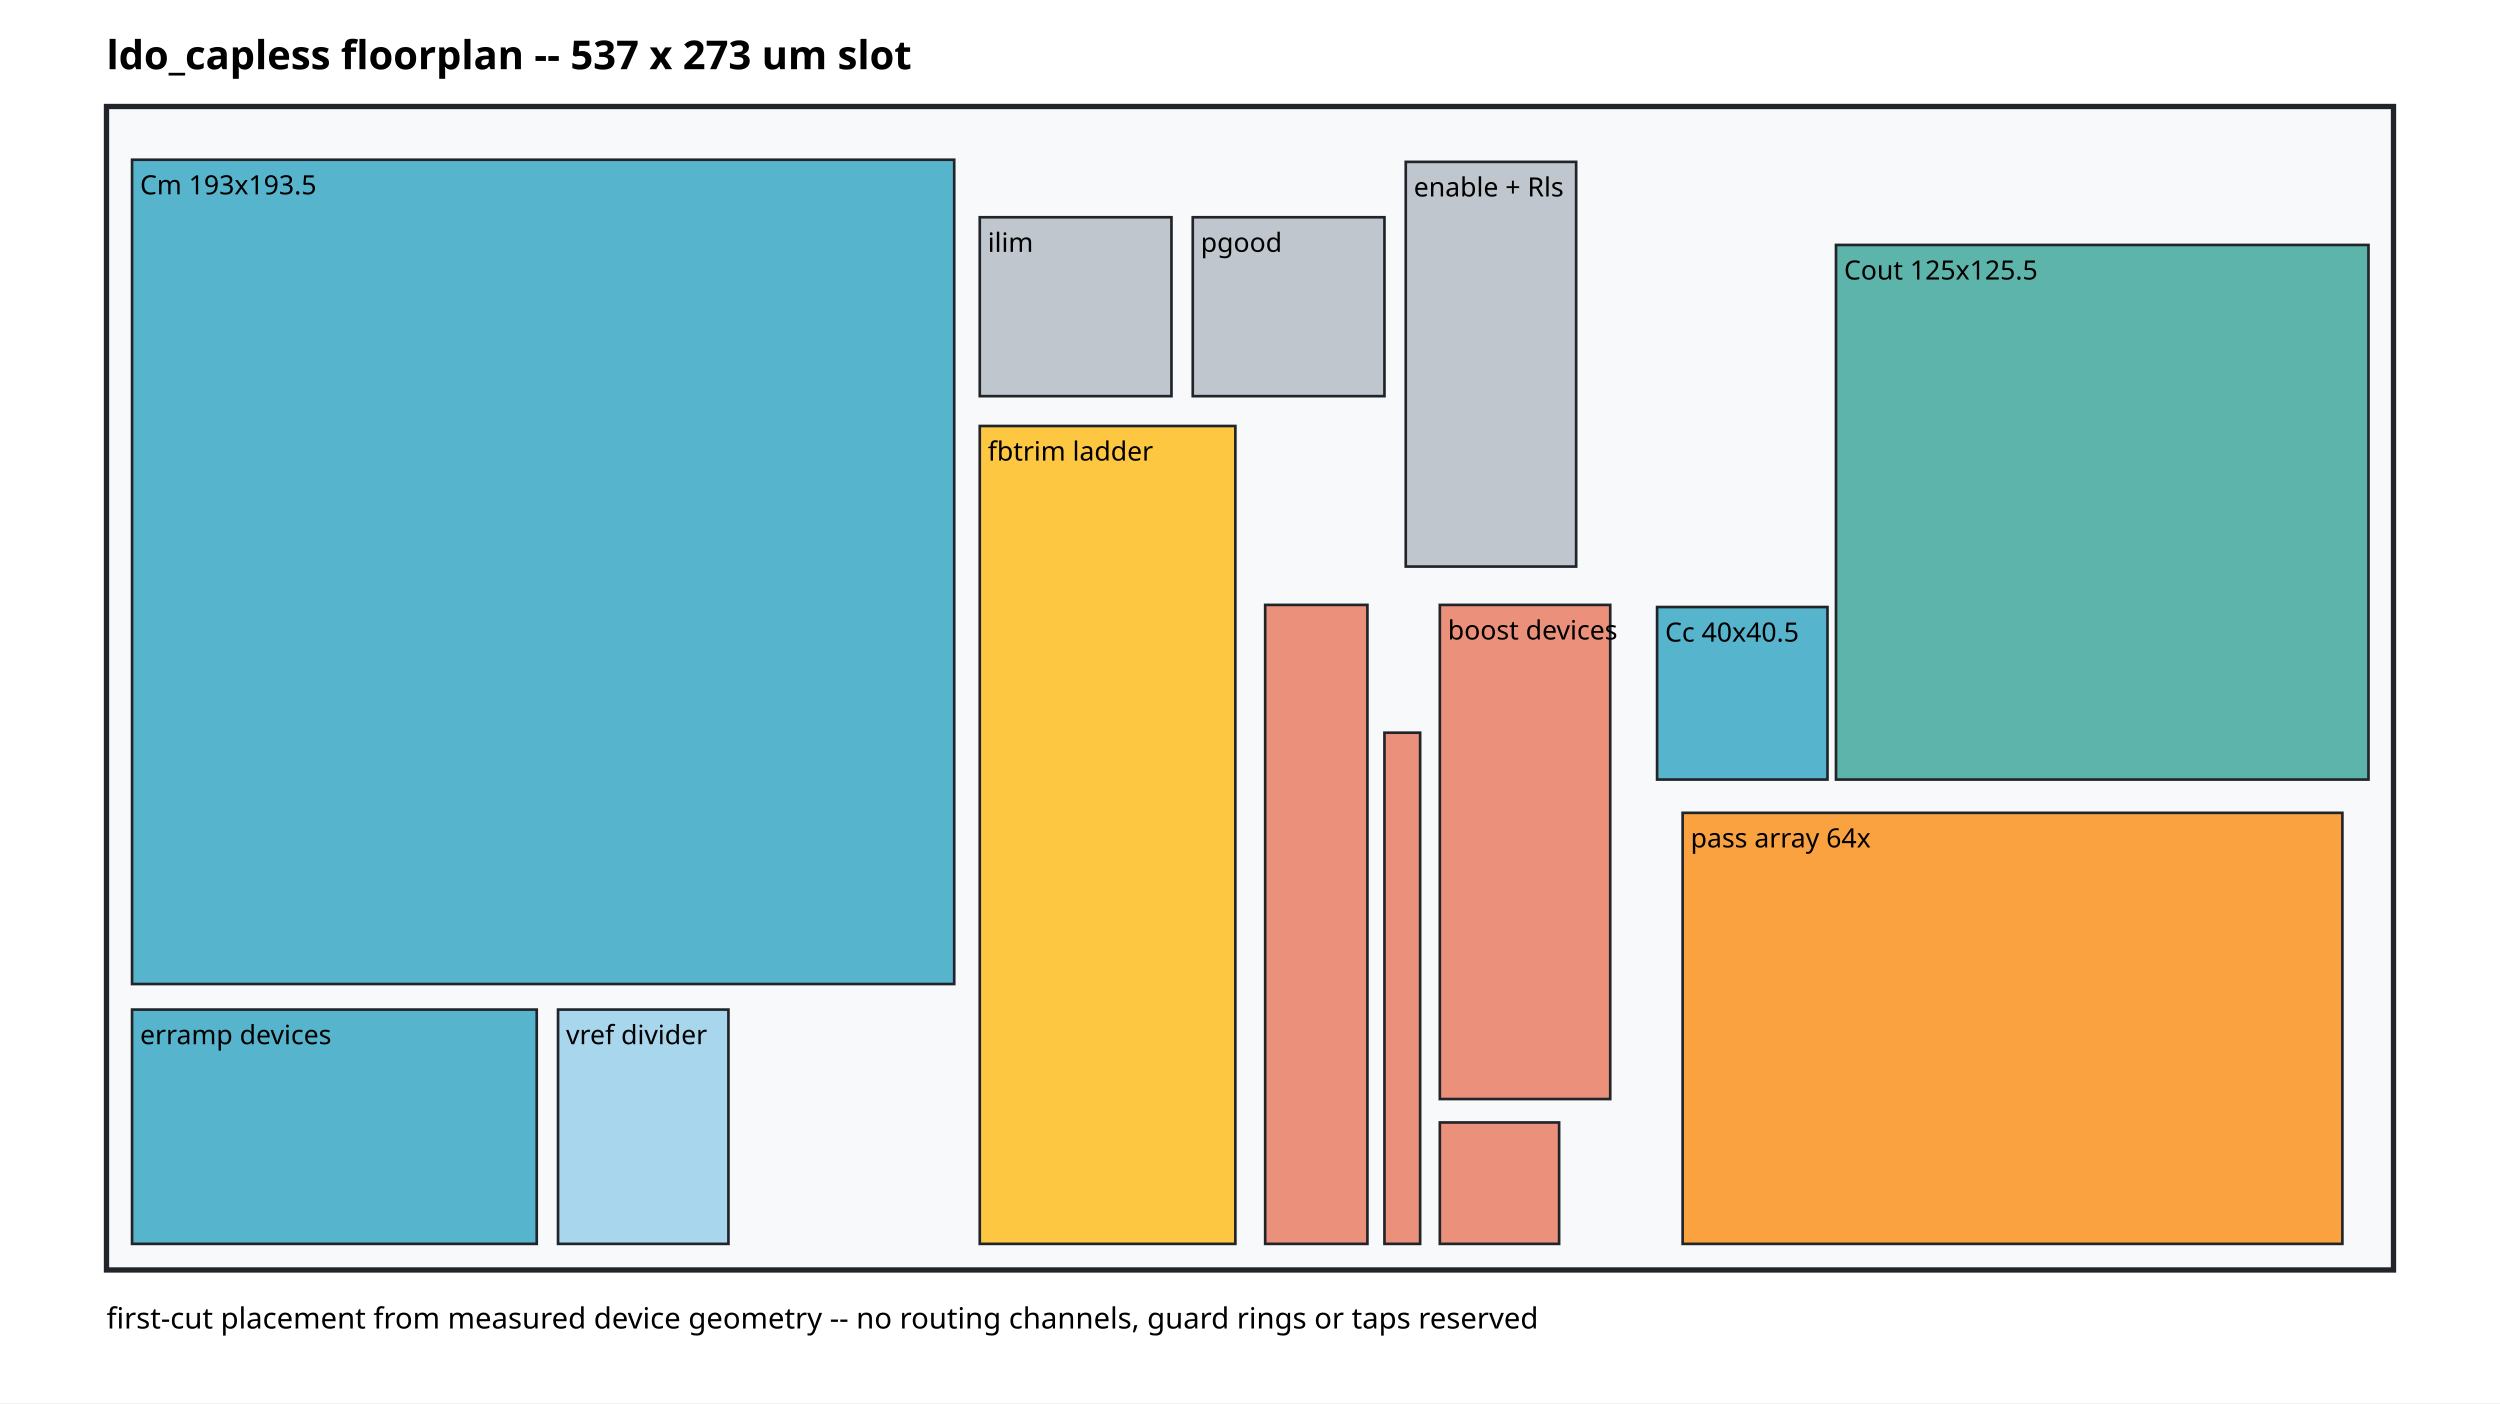
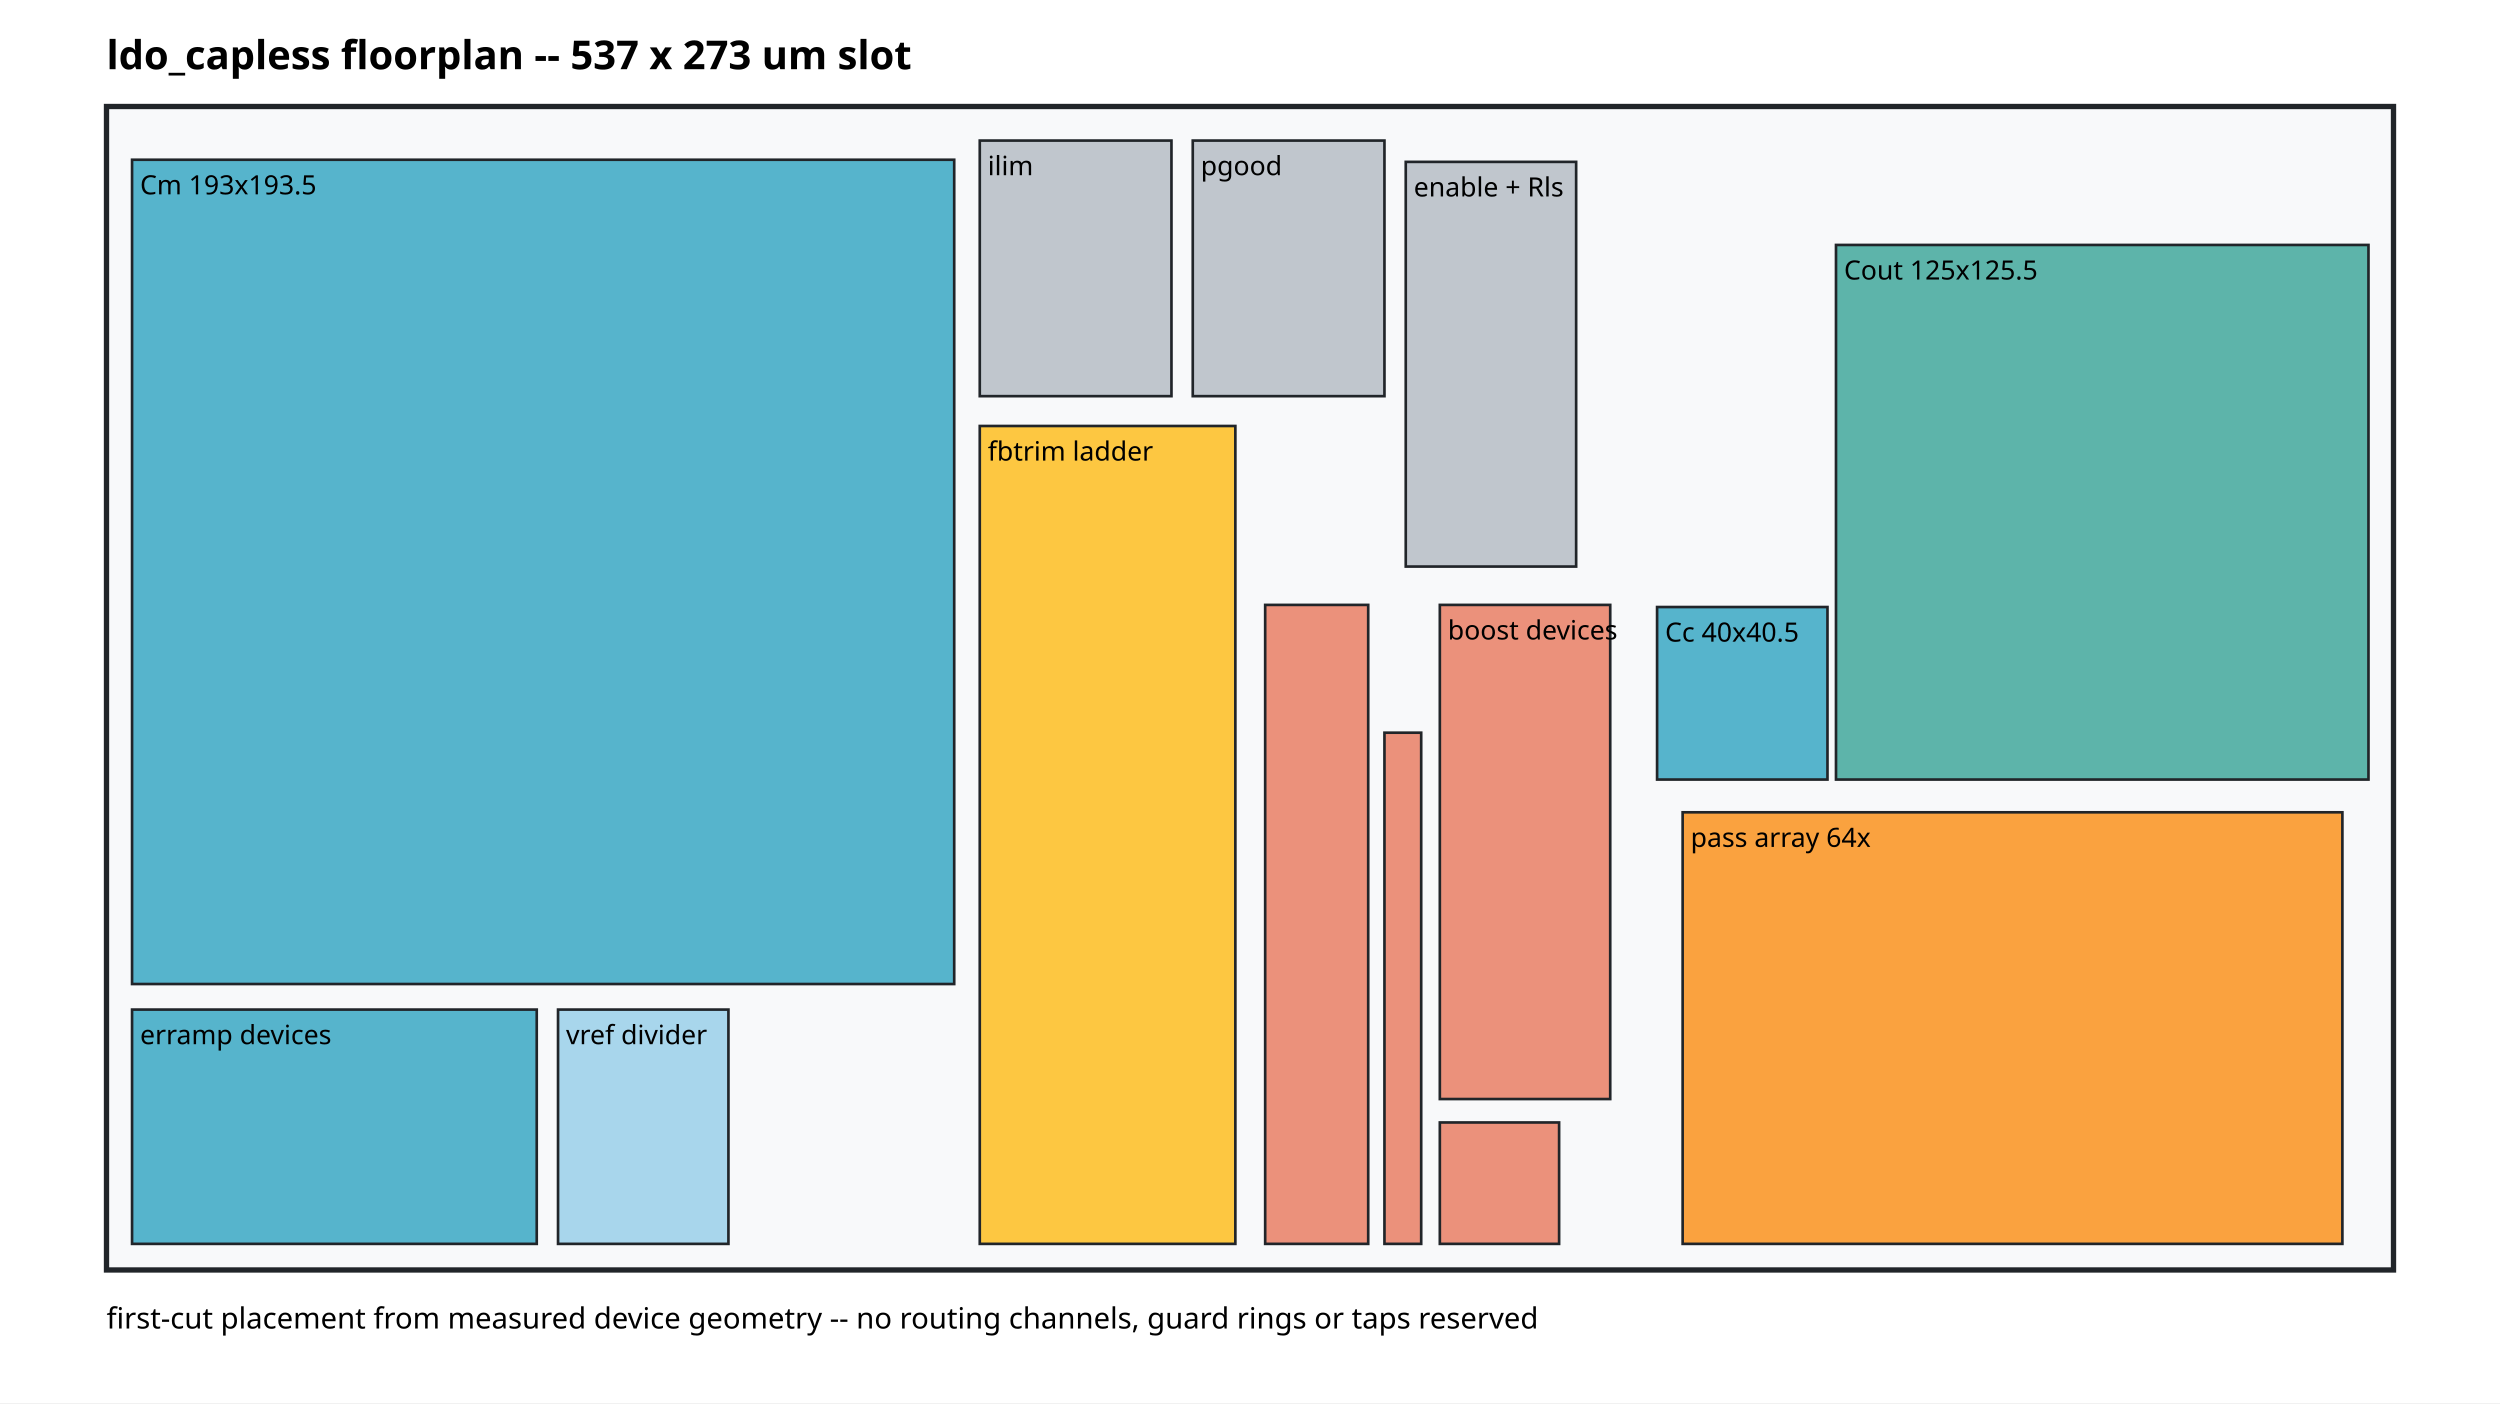
<svg xmlns="http://www.w3.org/2000/svg" width="939" height="527">
  <rect width="100%" height="100%" fill="#ffffff" />
  <text x="40" y="26" font-family="sans-serif" font-size="15" font-weight="bold">ldo_capless floorplan -- 537 x 273 um slot</text>
  <rect x="40" y="40" width="859" height="437" fill="#f8f9fa" stroke="#212529" stroke-width="2" />
  <rect x="49.6" y="60.0" width="308.8" height="309.6" fill="#219ebc" fill-opacity="0.75" stroke="#212529" stroke-width="1" />
  <text x="52.6" y="73.0" font-family="sans-serif" font-size="10">Cm  193x193.5</text>
  <rect x="49.6" y="379.2" width="152.0" height="88.0" fill="#219ebc" fill-opacity="0.75" stroke="#212529" stroke-width="1" />
  <text x="52.6" y="392.2" font-family="sans-serif" font-size="10">erramp devices</text>
  <rect x="209.6" y="379.2" width="64.0" height="88.0" fill="#8ecae6" fill-opacity="0.75" stroke="#212529" stroke-width="1" />
  <text x="212.6" y="392.2" font-family="sans-serif" font-size="10">vref divider</text>
  <rect x="368.0" y="160.0" width="96.0" height="307.2" fill="#ffb703" fill-opacity="0.75" stroke="#212529" stroke-width="1" />
  <text x="371.0" y="173.0" font-family="sans-serif" font-size="10">fbtrim ladder</text>
-   <rect x="475.2" y="227.2" width="38.4" height="240.0" fill="#e76f51" fill-opacity="0.75" stroke="#212529" stroke-width="1" />
-   <rect x="520.0" y="275.2" width="13.4" height="192.0" fill="#e76f51" fill-opacity="0.75" stroke="#212529" stroke-width="1" />
+   <rect x="475.2" y="227.2" width="38.7" height="240.0" fill="#e76f51" fill-opacity="0.75" stroke="#212529" stroke-width="1" />
+   <rect x="520.0" y="275.2" width="13.8" height="192.0" fill="#e76f51" fill-opacity="0.75" stroke="#212529" stroke-width="1" />
  <rect x="540.8" y="421.6" width="44.8" height="45.6" fill="#e76f51" fill-opacity="0.75" stroke="#212529" stroke-width="1" />
  <rect x="540.8" y="227.2" width="64.0" height="185.6" fill="#e76f51" fill-opacity="0.75" stroke="#212529" stroke-width="1" />
  <text x="543.8" y="240.2" font-family="sans-serif" font-size="10">boost devices</text>
-   <rect x="368.0" y="81.6" width="72.0" height="67.2" fill="#adb5bd" fill-opacity="0.75" stroke="#212529" stroke-width="1" />
-   <text x="371.0" y="94.6" font-family="sans-serif" font-size="10">ilim</text>
-   <rect x="448.0" y="81.6" width="72.0" height="67.2" fill="#adb5bd" fill-opacity="0.75" stroke="#212529" stroke-width="1" />
-   <text x="451.0" y="94.6" font-family="sans-serif" font-size="10">pgood</text>
+   <rect x="368.0" y="52.8" width="72.0" height="96.0" fill="#adb5bd" fill-opacity="0.75" stroke="#212529" stroke-width="1" />
+   <text x="371.0" y="65.8" font-family="sans-serif" font-size="10">ilim</text>
+   <rect x="448.0" y="52.8" width="72.0" height="96.0" fill="#adb5bd" fill-opacity="0.75" stroke="#212529" stroke-width="1" />
+   <text x="451.0" y="65.8" font-family="sans-serif" font-size="10">pgood</text>
  <rect x="528.0" y="60.8" width="64.0" height="152.0" fill="#adb5bd" fill-opacity="0.75" stroke="#212529" stroke-width="1" />
  <text x="531.0" y="73.8" font-family="sans-serif" font-size="10">enable + Rls</text>
-   <rect x="632.0" y="305.3" width="247.8" height="161.9" fill="#fb8500" fill-opacity="0.75" stroke="#212529" stroke-width="1" />
-   <text x="635.0" y="318.3" font-family="sans-serif" font-size="10">pass array 64x</text>
+   <rect x="632.0" y="305.1" width="247.8" height="162.1" fill="#fb8500" fill-opacity="0.75" stroke="#212529" stroke-width="1" />
+   <text x="635.0" y="318.1" font-family="sans-serif" font-size="10">pass array 64x</text>
  <rect x="622.4" y="228.0" width="64.0" height="64.8" fill="#219ebc" fill-opacity="0.75" stroke="#212529" stroke-width="1" />
  <text x="625.4" y="241.0" font-family="sans-serif" font-size="10">Cc 40x40.5</text>
  <rect x="689.6" y="92.0" width="200.0" height="200.8" fill="#2a9d8f" fill-opacity="0.75" stroke="#212529" stroke-width="1" />
  <text x="692.6" y="105.0" font-family="sans-serif" font-size="10">Cout 125x125.5</text>
  <text x="40" y="499" font-family="sans-serif" font-size="11">first-cut placement from measured device geometry -- no routing channels, guard rings or taps reserved</text>
</svg>
